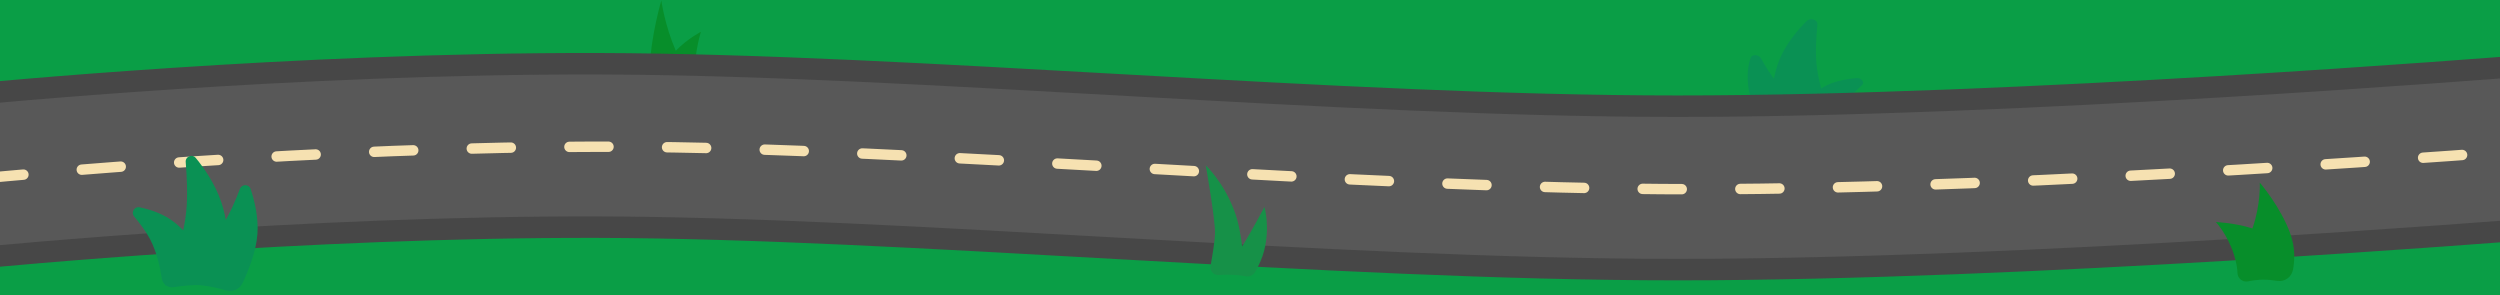
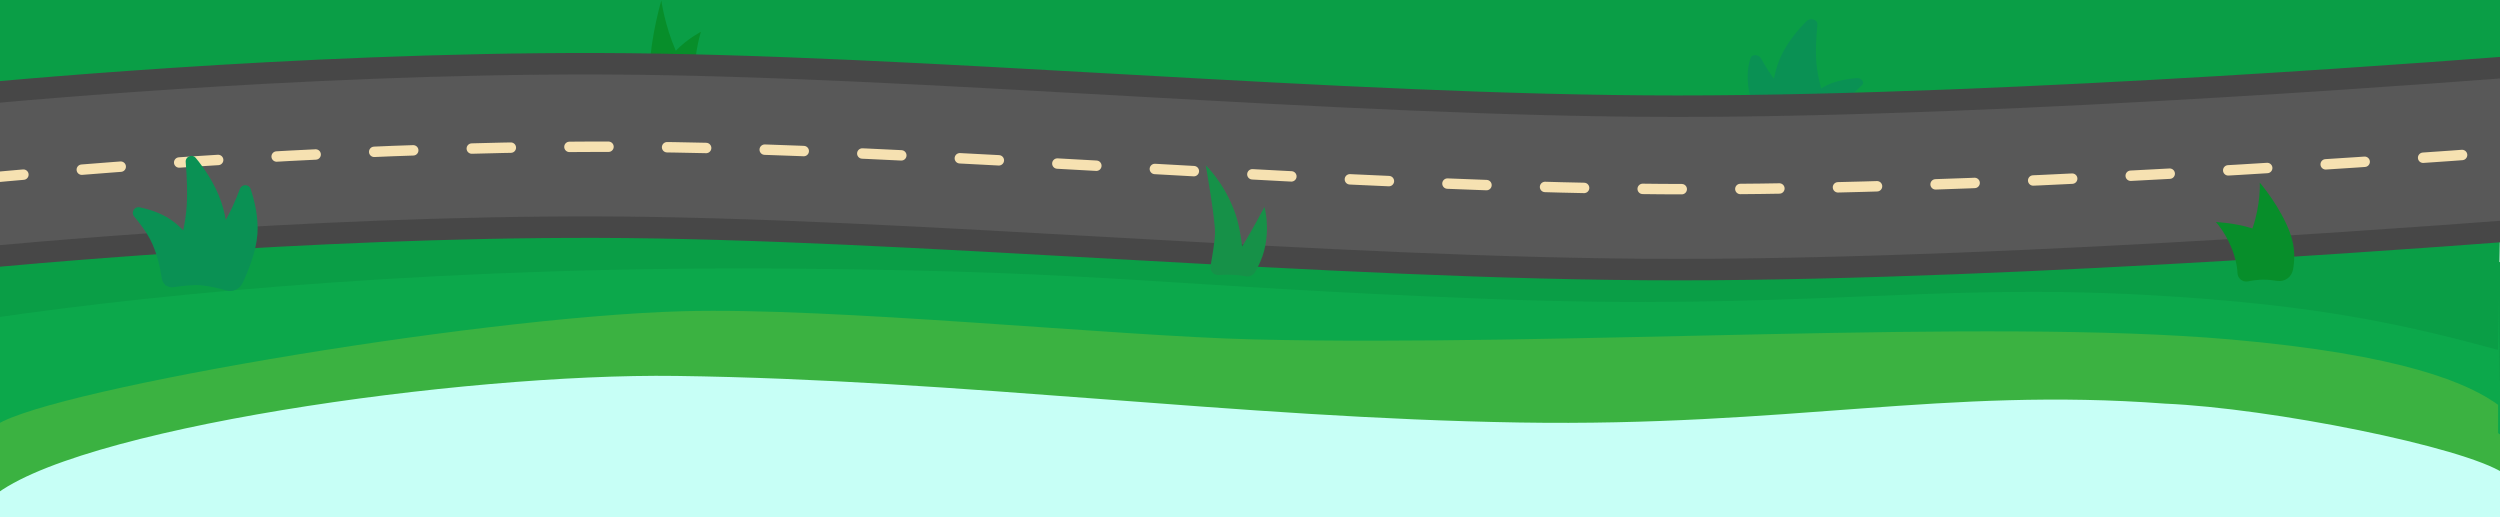
- <svg xmlns="http://www.w3.org/2000/svg" viewBox="0 0 1920 226.5">
-   <defs>
-     <style>
-       .cls-1 {
-         stroke: #f6e1b1;
-         stroke-dasharray: 0 0 30 45;
-         stroke-linecap: round;
-         stroke-width: 8px;
-       }
- 
-       .cls-1, .cls-2, .cls-3 {
-         fill: none;
-         stroke-miterlimit: 10;
-       }
- 
-       .cls-2 {
-         stroke: #585858;
-         stroke-width: 109px;
-       }
- 
-       .cls-3 {
-         stroke: #474747;
-         stroke-width: 142px;
-       }
- 
-       .cls-4 {
-         fill: #0a9e46;
-       }
- 
-       .cls-4, .cls-5, .cls-6, .cls-7 {
-         stroke-width: 0px;
-       }
- 
-       .cls-5 {
-         fill: #078e2a;
-       }
- 
-       .cls-6 {
-         fill: #0a9154;
-       }
- 
-       .cls-7 {
-         fill: #169148;
-       }
-     </style>
-   </defs>
+ <svg xmlns="http://www.w3.org/2000/svg" version="1.1" id="Layer_1" x="0px" y="0px" viewBox="0 0 1920 396.76" style="enable-background:new 0 0 1920 396.76;" xml:space="preserve">
+   <style type="text/css">
+ 	.st0{fill:#C7FFF6;}
+ 	.st1{fill:#3BB241;}
+ 	.st2{fill:#0CA84B;}
+ 	.st3{fill:#0A9E46;}
+ 	.st4{fill:#078E2A;}
+ 	.st5{fill:#0A9154;}
+ 	.st6{fill:none;stroke:#474747;stroke-width:142;stroke-miterlimit:10;}
+ 	.st7{fill:none;stroke:#585858;stroke-width:109;stroke-miterlimit:10;}
+ 	.st8{fill:none;stroke:#F6E1B1;stroke-width:8;stroke-linecap:round;stroke-miterlimit:10;stroke-dasharray:0,0,30,45;}
+ 	.st9{fill:#169148;}
+ </style>
+   <rect x="-5.77" y="215.05" class="st0" width="1928.66" height="192.3" />
+   <g>
+     <path class="st1" d="M-7.71,383.33c59.49-53.84,362.64-96.85,526.93-94.62c221.08,2.99,431.05,32.27,647.6,35.78   c207.71,3.37,326.57-27.22,495.94-14.5c81.26,3.5,229.02,33.05,260.11,53.5V255H-7.71V383.33z" />
+     <path class="st2" d="M-5.64,353.5c23.17-25.82,367.28-85.42,531.3-89.91c115.98-3.17,331.62,19.09,439.49,21.7   c237.7,5.77,562.81-16.51,751.49,0c132.84,11.62,184.31,33.77,207.71,51.4l-1.47-112.55L-3.09,205.92L-5.64,353.5z" />
+     <path class="st3" d="M-5.98,268.83c134.54-19.72,355.7-40.56,622.58-37.97c243.63,2.36,271.63,13.2,527.74,23.2   c240.01,9.37,337.51-12.32,508.13-2.99c134.56,7.36,202.83,24.08,270.42,42.29l1.47-92.08l-1931.3,4.64L-5.98,268.83z" />
+   </g>
+   <g>
+     <path class="st1" d="M-7.71,382.46c59.36-53.72,402.95-113.9,566.87-111.68c220.58,2.98,369.19,25.26,585.25,28.76   c207.24,3.36,383.35-19.8,552.34-7.1c81.08,3.49,190.76,25.85,221.78,46.26V230.46H-7.71V382.46z" />
+     <path class="st2" d="M-5.64,328.73c23.12-25.77,366.45-85.22,530.1-89.71c115.72-3.17,330.87,19.05,438.5,21.66   c237.17,5.76,561.54-16.47,749.8,0c132.54,11.59,183.9,33.69,207.24,51.29l-1.46-112.29L-3.1,181.49L-5.64,328.73z" />
+     <path class="st3" d="M-5.99,244.26c134.23-19.67,354.9-40.47,621.18-37.89c243.08,2.36,271.02,13.17,526.55,23.15   c239.47,9.35,336.75-12.3,506.98-2.98c134.25,7.35,202.38,24.02,269.82,42.19l1.46-91.87L-6.95,181.49L-5.99,244.26z" />
+   </g>
  <g id="garage">
-     <rect class="cls-4" y="-117" width="1920" height="434" />
+     <rect class="st3" width="1920" height="84.78" />
  </g>
-   <g id="schedule_details" data-name="schedule details">
-     <path class="cls-5" d="m527.49,83.47c4.26.29,7.58-3.55,6.83-7.75-.7-3.95-1.2-9.59-1.04-17.58.38-19.71,5.03-33.71,5.03-33.71,0,0-10.14,5.11-19.3,14.55h0c-8.41-19.23-11.12-38.61-11.12-38.61,0,0-8.03,27.11-9.12,53.09-.49,11.7.62,19.64,1.98,24.84,1.22,4.64,5.93,7.39,10.57,6.2,2.71-.69,6.05-1.27,9.68-1.27,2.1,0,4.35.1,6.48.25Z" />
+   <g id="schedule_details">
+     <path class="st4" d="M527.49,83.47c4.26,0.29,7.58-3.55,6.83-7.75c-0.7-3.95-1.2-9.59-1.04-17.58c0.38-19.71,5.03-33.71,5.03-33.71   s-10.14,5.11-19.3,14.55l0,0c-8.41-19.23-11.12-38.61-11.12-38.61s-8.03,27.11-9.12,53.09c-0.49,11.7,0.62,19.64,1.98,24.84   c1.22,4.64,5.93,7.39,10.57,6.2c2.71-0.69,6.05-1.27,9.68-1.27c2.1,0,4.35,0.1,6.48,0.25L527.49,83.47z" />
    <g>
-       <path class="cls-6" d="m1360.08,96.66s-1.98-30.09,6.54-50.83c5.06-12.31,14.03-22.82,20.95-29.68,2.88-2.86,8.58-.97,8.21,2.72-.95,9.32-1.79,22.7-.38,33.22,3.3,24.67,15.47,46.61,15.47,46.61" />
-       <path class="cls-6" d="m1381.85,83.21s9.94-12.89,22.7-18.44c6.7-2.91,14.71-4.22,21.09-4.8,3.79-.34,6.79,3.23,4.46,5.33-3.71,3.34-8.04,7.67-10.63,11.71-3.69,5.75-5.49,12.66-6.37,18-.78,4.75-5.4,7.65-10.73,6.73-6.08-1.05-13.74-2.16-19.27-2.18-4.47-.02-9.45.52-13.72,1.14-6.67.98-13.86-2.5-17.57-8.46-4.18-6.71-7.4-15.56-8.78-23.59-1.58-9.21-.77-18.34,1.53-24.44,1.01-2.7,6.18-2.38,7.76.47,3.4,6.14,8.51,14.52,14.04,20.67,13.43,14.91,36.5,27.17,36.5,27.17" />
+       <path class="st5" d="M1360.08,96.66c0,0-1.98-30.09,6.54-50.83c5.06-12.31,14.03-22.82,20.95-29.68c2.88-2.86,8.58-0.97,8.21,2.72    c-0.95,9.32-1.79,22.7-0.38,33.22c3.3,24.67,15.47,46.61,15.47,46.61" />
+       <path class="st5" d="M1381.85,83.21c0,0,9.94-12.89,22.7-18.44c6.7-2.91,14.71-4.22,21.09-4.8c3.79-0.34,6.79,3.23,4.46,5.33    c-3.71,3.34-8.04,7.67-10.63,11.71c-3.69,5.75-5.49,12.66-6.37,18c-0.78,4.75-5.4,7.65-10.73,6.73    c-6.08-1.05-13.74-2.16-19.27-2.18c-4.47-0.02-9.45,0.52-13.72,1.14c-6.67,0.98-13.86-2.5-17.57-8.46    c-4.18-6.71-7.4-15.56-8.78-23.59c-1.58-9.21-0.77-18.34,1.53-24.44c1.01-2.7,6.18-2.38,7.76,0.47    c3.4,6.14,8.51,14.52,14.04,20.67c13.43,14.91,36.5,27.17,36.5,27.17" />
    </g>
-     <path class="cls-3" d="m-24.9,135.83c17.96-1.64,253.24-24.69,483.9-24.13,240,.58,563.58,32.61,829.29,32.61s634.03-29.63,656.74-31.31" />
-     <path class="cls-2" d="m-24.9,135.83c17.96-1.64,253.24-24.69,483.9-24.13,240,.58,563.58,32.61,829.29,32.61s634.03-29.63,656.74-31.31" />
-     <path class="cls-1" d="m-11.9,136.83c17.96-1.64,253.24-24.69,483.9-24.13,240,.58,563.58,32.61,829.29,32.61s634.03-29.63,656.74-31.31" />
+     <path class="st6" d="M-24.9,135.83c17.96-1.64,253.24-24.69,483.9-24.13c240,0.58,563.58,32.61,829.29,32.61   s634.03-29.63,656.74-31.31" />
+     <path class="st7" d="M-24.9,135.83c17.96-1.64,253.24-24.69,483.9-24.13c240,0.58,563.58,32.61,829.29,32.61   s634.03-29.63,656.74-31.31" />
+     <path class="st8" d="M-11.9,136.83c17.96-1.64,253.24-24.69,483.9-24.13c240,0.58,563.58,32.61,829.29,32.61   s634.03-29.63,656.74-31.31" />
  </g>
-   <g id="hero_hills" data-name="hero hills">
+   <g id="hero_hills">
    <g>
-       <path class="cls-6" d="m134.29,207.3s23.6-14.92,36.69-34.56c5.4-8.1,10.16-19.38,13.28-27.68,1.45-3.85,6.93-3.78,8.23.12,2.95,8.83,6.14,21.76,5.22,34.56-.98,13.54-7.08,28.49-11.4,37.6-2.27,4.78-7.69,7.22-12.75,5.7-5.08-1.52-11.95-3.22-19.13-3.94-5.81-.58-14.61.47-21.04,1.47-4.38.68-8.48-2.31-9.13-6.69-1.16-7.85-3.69-19.99-8.94-30.08-3.1-5.94-8.07-12.48-12.3-17.55-2.66-3.19.25-7.91,4.31-7.05,6.85,1.46,15.5,4.11,22.89,8.89,14.07,9.1,25.72,28.24,25.72,28.24" />
-       <path class="cls-6" d="m176.24,214.43s1.86-34.81-6.16-58.8c-4.76-14.24-13.21-26.4-19.73-34.33-2.71-3.3-8.08-1.12-7.73,3.14.89,10.79,1.68,26.26.36,38.42-3.1,28.54-16.28,56.36-16.28,56.36" />
+       <path class="st5" d="M134.29,207.3c0,0,23.6-14.92,36.69-34.56c5.4-8.1,10.16-19.38,13.28-27.68c1.45-3.85,6.93-3.78,8.23,0.12    c2.95,8.83,6.14,21.76,5.22,34.56c-0.98,13.54-7.08,28.49-11.4,37.6c-2.27,4.78-7.69,7.22-12.75,5.7    c-5.08-1.52-11.95-3.22-19.13-3.94c-5.81-0.58-14.61,0.47-21.04,1.47c-4.38,0.68-8.48-2.31-9.13-6.69    c-1.16-7.85-3.69-19.99-8.94-30.08c-3.1-5.94-8.07-12.48-12.3-17.55c-2.66-3.19,0.25-7.91,4.31-7.05    c6.85,1.46,15.5,4.11,22.89,8.89c14.07,9.1,25.72,28.24,25.72,28.24" />
+       <path class="st5" d="M176.24,214.43c0,0,1.86-34.81-6.16-58.8c-4.76-14.24-13.21-26.4-19.73-34.33c-2.71-3.3-8.08-1.12-7.73,3.14    c0.89,10.79,1.68,26.26,0.36,38.42c-3.1,28.54-16.28,56.36-16.28,56.36" />
    </g>
-     <path class="cls-7" d="m933.16,179.18c-.13,5.4-1.83,16.05-3.45,25.11-.69,3.86,2.49,7.27,6.4,6.95,2.16-.18,4.4-.27,6.7-.27,5.03,0,9.76.45,13.92,1.23,2.9.55,5.8-.81,7.26-3.37,2.89-5.09,5.47-10.72,6.89-16.35,4.69-18.49.21-33.54.21-33.54,0,0-10.21,19.4-17.15,30.3-.99-8.98-2.82-19.04-6.15-27.78-8.45-22.17-21.75-34.41-21.75-34.41,0,0,7.35,41.68,7.1,52.14Z" />
-     <path class="cls-5" d="m1726.47,216.09c-4.08.82-7.98-2.24-8.09-6.4-.08-3.36-.76-7.83-2.58-13.71-4.9-15.79-14.01-25.45-14.01-25.45,0,0,14.18.52,28.07,4.89h0c6.51-18.53,5.66-35.16,5.66-35.16,0,0,16.39,19.05,23.59,39.66,3.75,10.72,3.23,20.48,1.86,27.38-1.1,5.56-6.37,9.31-11.97,8.42-3.23-.52-7.05-.94-10.95-.94-3.87,0-7.99.59-11.6,1.31Z" />
+     <path class="st9" d="M933.16,179.18c-0.13,5.4-1.83,16.05-3.45,25.11c-0.69,3.86,2.49,7.27,6.4,6.95c2.16-0.18,4.4-0.27,6.7-0.27   c5.03,0,9.76,0.45,13.92,1.23c2.9,0.55,5.8-0.81,7.26-3.37c2.89-5.09,5.47-10.72,6.89-16.35c4.69-18.49,0.21-33.54,0.21-33.54   s-10.21,19.4-17.15,30.3c-0.99-8.98-2.82-19.04-6.15-27.78c-8.45-22.17-21.75-34.41-21.75-34.41s7.35,41.68,7.1,52.14   L933.16,179.18z" />
+     <path class="st4" d="M1726.47,216.09c-4.08,0.82-7.98-2.24-8.09-6.4c-0.08-3.36-0.76-7.83-2.58-13.71   c-4.9-15.79-14.01-25.45-14.01-25.45s14.18,0.52,28.07,4.89l0,0c6.51-18.53,5.66-35.16,5.66-35.16s16.39,19.05,23.59,39.66   c3.75,10.72,3.23,20.48,1.86,27.38c-1.1,5.56-6.37,9.31-11.97,8.42c-3.23-0.52-7.05-0.94-10.95-0.94c-3.87,0-7.99,0.59-11.6,1.31   H1726.47z" />
  </g>
</svg>
